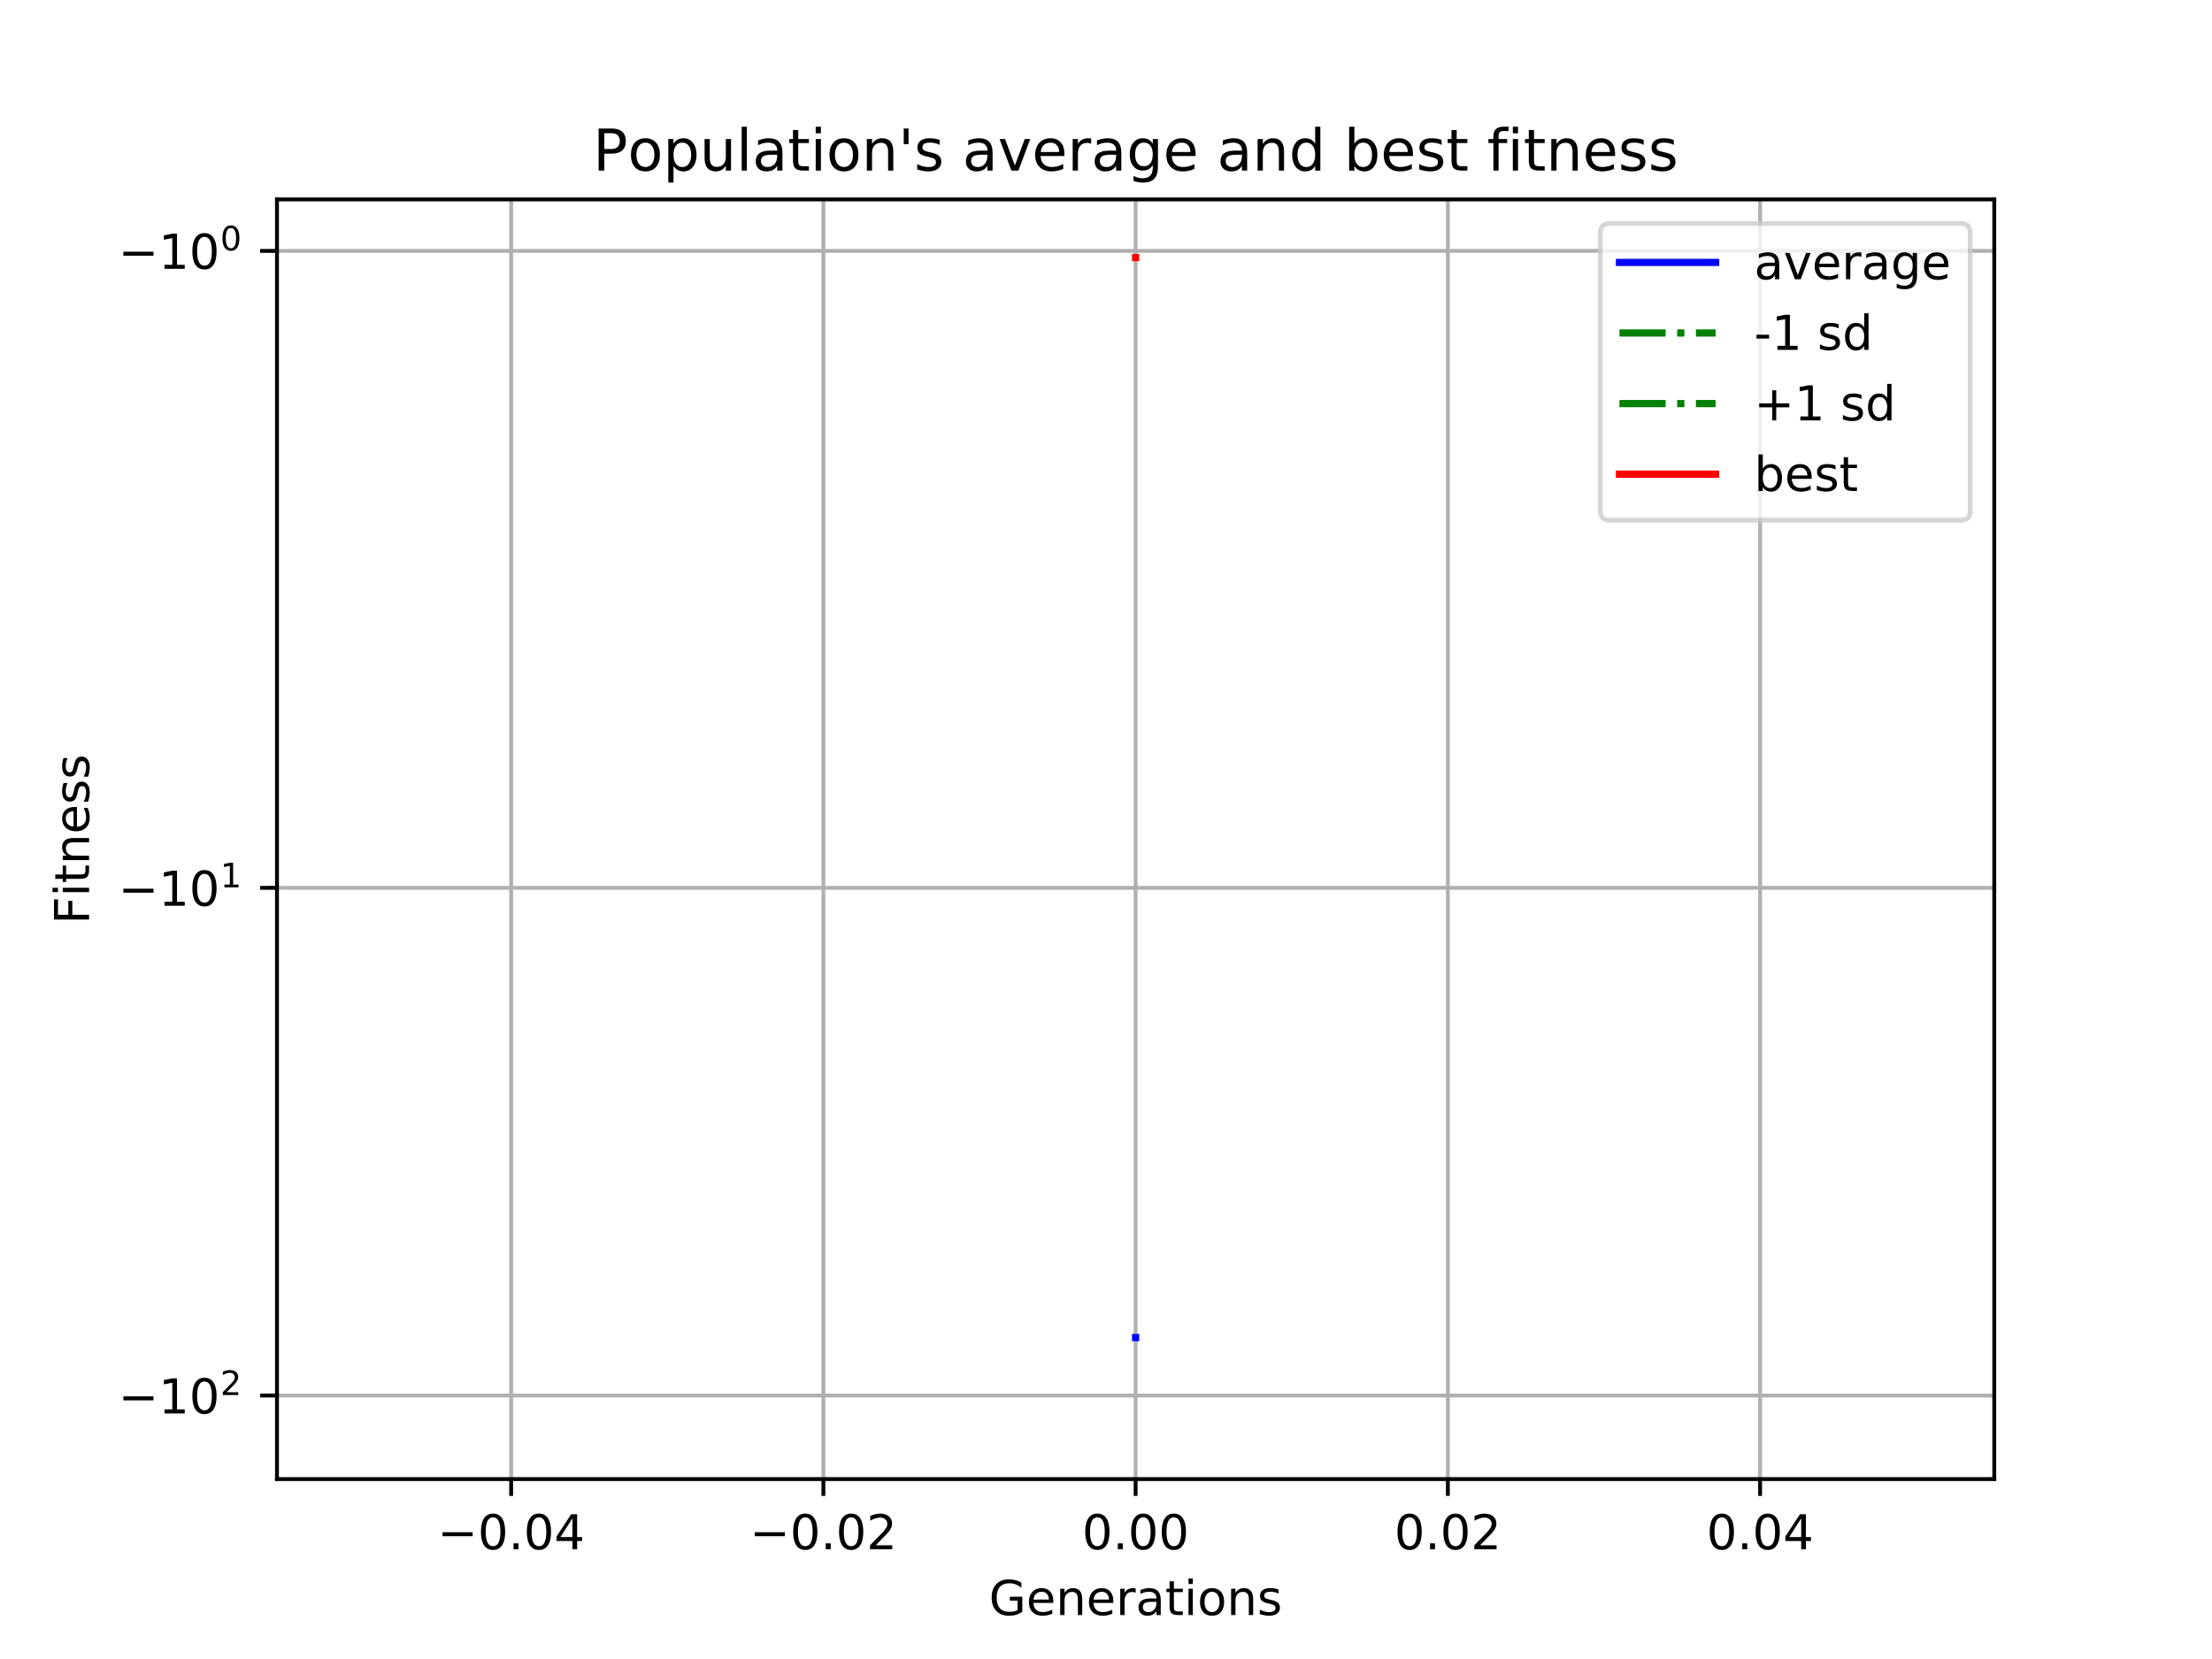
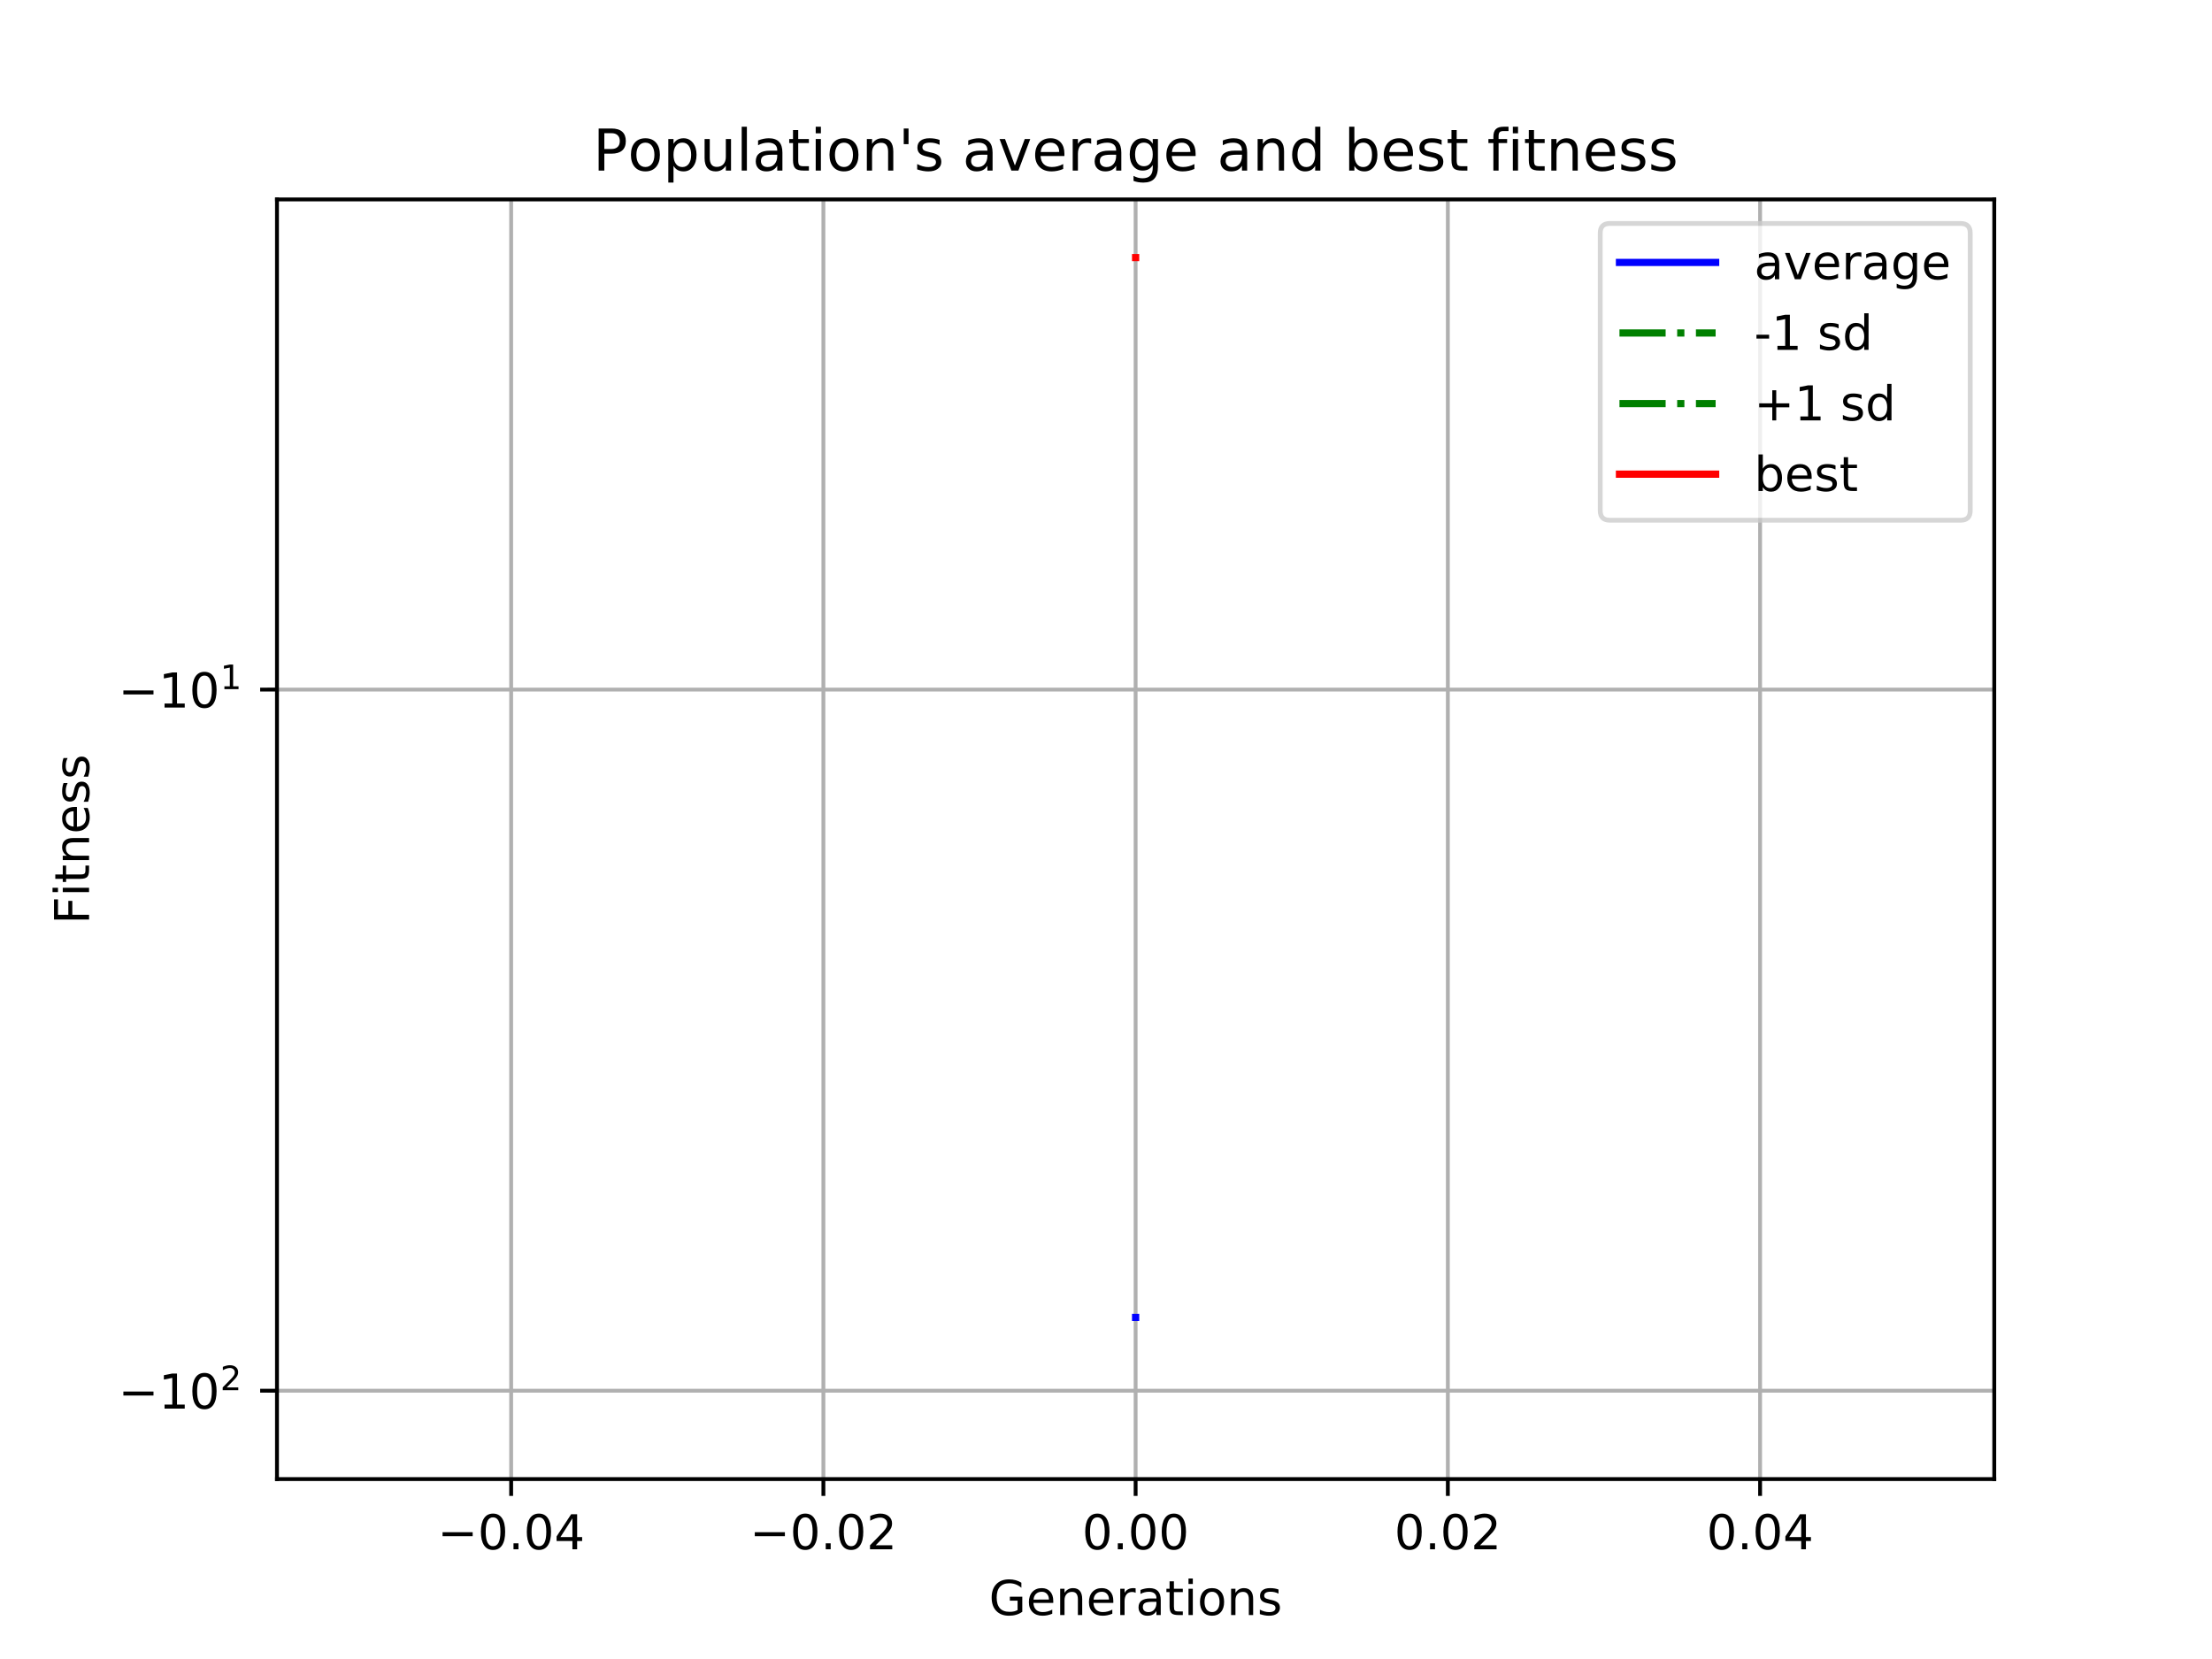
<svg xmlns="http://www.w3.org/2000/svg" xmlns:xlink="http://www.w3.org/1999/xlink" height="345pt" version="1.1" viewBox="0 0 460 345" width="460pt">
  <defs>
    <style type="text/css">
*{stroke-linecap:butt;stroke-linejoin:round;}
  </style>
  </defs>
  <g id="figure_1">
    <g id="patch_1">
      <path d="M 0 345.6  L 460.8 345.6  L 460.8 0  L 0 0  z " style="fill:#ffffff;" />
    </g>
    <g id="axes_1">
      <g id="patch_2">
        <path d="M 57.6 307.584  L 414.72 307.584  L 414.72 41.472  L 57.6 41.472  z " style="fill:#ffffff;" />
      </g>
      <g id="matplotlib.axis_1">
        <g id="xtick_1">
          <g id="line2d_1">
-             <path clip-path="url(#p3dbb7bf7b2)" d="M 106.298 307.584  L 106.298 41.472  " style="fill:none;stroke:#b0b0b0;stroke-linecap:square;stroke-width:0.8;" />
+             <path clip-path="url(#p259294ecef)" d="M 106.298 307.584  L 106.298 41.472  " style="fill:none;stroke:#b0b0b0;stroke-linecap:square;stroke-width:0.8;" />
          </g>
          <g id="line2d_2">
            <defs>
-               <path d="M 0 0  L 0 3.5  " id="m77bfc6d235" style="stroke:#000000;stroke-width:0.8;" />
-             </defs>
-             <g>
-               <use style="stroke:#000000;stroke-width:0.8;" x="106.298" xlink:href="#m77bfc6d235" y="307.584" />
+               <path d="M 0 0  L 0 3.5  " id="m15bb04bebd" style="stroke:#000000;stroke-width:0.8;" />
+             </defs>
+             <g>
+               <use style="stroke:#000000;stroke-width:0.8;" x="106.298" xlink:href="#m15bb04bebd" y="307.584" />
            </g>
          </g>
          <g id="text_1">
            <defs>
              <path d="M 10.594 35.5  L 73.188 35.5  L 73.188 27.203  L 10.594 27.203  z " id="DejaVuSans-2212" />
              <path d="M 31.781 66.406  Q 24.172 66.406 20.328 58.906  Q 16.5 51.422 16.5 36.375  Q 16.5 21.391 20.328 13.891  Q 24.172 6.391 31.781 6.391  Q 39.453 6.391 43.281 13.891  Q 47.125 21.391 47.125 36.375  Q 47.125 51.422 43.281 58.906  Q 39.453 66.406 31.781 66.406  z M 31.781 74.219  Q 44.047 74.219 50.516 64.516  Q 56.984 54.828 56.984 36.375  Q 56.984 17.969 50.516 8.266  Q 44.047 -1.422 31.781 -1.422  Q 19.531 -1.422 13.062 8.266  Q 6.594 17.969 6.594 36.375  Q 6.594 54.828 13.062 64.516  Q 19.531 74.219 31.781 74.219  z " id="DejaVuSans-30" />
              <path d="M 10.688 12.406  L 21 12.406  L 21 0  L 10.688 0  z " id="DejaVuSans-2e" />
              <path d="M 37.797 64.312  L 12.891 25.391  L 37.797 25.391  z M 35.203 72.906  L 47.609 72.906  L 47.609 25.391  L 58.016 25.391  L 58.016 17.188  L 47.609 17.188  L 47.609 0  L 37.797 0  L 37.797 17.188  L 4.891 17.188  L 4.891 26.703  z " id="DejaVuSans-34" />
            </defs>
            <g transform="translate(90.97553 322.1824)scale(0.1 -0.1)">
              <use xlink:href="#DejaVuSans-2212" />
              <use x="83.789" xlink:href="#DejaVuSans-30" />
              <use x="147.412" xlink:href="#DejaVuSans-2e" />
              <use x="179.199" xlink:href="#DejaVuSans-30" />
              <use x="242.822" xlink:href="#DejaVuSans-34" />
            </g>
          </g>
        </g>
        <g id="xtick_2">
          <g id="line2d_3">
-             <path clip-path="url(#p3dbb7bf7b2)" d="M 171.229 307.584  L 171.229 41.472  " style="fill:none;stroke:#b0b0b0;stroke-linecap:square;stroke-width:0.8;" />
+             <path clip-path="url(#p259294ecef)" d="M 171.229 307.584  L 171.229 41.472  " style="fill:none;stroke:#b0b0b0;stroke-linecap:square;stroke-width:0.8;" />
          </g>
          <g id="line2d_4">
            <g>
-               <use style="stroke:#000000;stroke-width:0.8;" x="171.229" xlink:href="#m77bfc6d235" y="307.584" />
+               <use style="stroke:#000000;stroke-width:0.8;" x="171.229" xlink:href="#m15bb04bebd" y="307.584" />
            </g>
          </g>
          <g id="text_2">
            <defs>
              <path d="M 19.188 8.297  L 53.609 8.297  L 53.609 0  L 7.328 0  L 7.328 8.297  Q 12.938 14.109 22.625 23.891  Q 32.328 33.688 34.812 36.531  Q 39.547 41.844 41.422 45.531  Q 43.312 49.219 43.312 52.781  Q 43.312 58.594 39.234 62.25  Q 35.156 65.922 28.609 65.922  Q 23.969 65.922 18.812 64.312  Q 13.672 62.703 7.812 59.422  L 7.812 69.391  Q 13.766 71.781 18.938 73  Q 24.125 74.219 28.422 74.219  Q 39.75 74.219 46.484 68.547  Q 53.219 62.891 53.219 53.422  Q 53.219 48.922 51.531 44.891  Q 49.859 40.875 45.406 35.406  Q 44.188 33.984 37.641 27.219  Q 31.109 20.453 19.188 8.297  z " id="DejaVuSans-32" />
            </defs>
            <g transform="translate(155.9064 322.1824)scale(0.1 -0.1)">
              <use xlink:href="#DejaVuSans-2212" />
              <use x="83.789" xlink:href="#DejaVuSans-30" />
              <use x="147.412" xlink:href="#DejaVuSans-2e" />
              <use x="179.199" xlink:href="#DejaVuSans-30" />
              <use x="242.822" xlink:href="#DejaVuSans-32" />
            </g>
          </g>
        </g>
        <g id="xtick_3">
          <g id="line2d_5">
-             <path clip-path="url(#p3dbb7bf7b2)" d="M 236.16 307.584  L 236.16 41.472  " style="fill:none;stroke:#b0b0b0;stroke-linecap:square;stroke-width:0.8;" />
+             <path clip-path="url(#p259294ecef)" d="M 236.16 307.584  L 236.16 41.472  " style="fill:none;stroke:#b0b0b0;stroke-linecap:square;stroke-width:0.8;" />
          </g>
          <g id="line2d_6">
            <g>
-               <use style="stroke:#000000;stroke-width:0.8;" x="236.16" xlink:href="#m77bfc6d235" y="307.584" />
+               <use style="stroke:#000000;stroke-width:0.8;" x="236.16" xlink:href="#m15bb04bebd" y="307.584" />
            </g>
          </g>
          <g id="text_3">
            <g transform="translate(225.0272 322.1824)scale(0.1 -0.1)">
              <use xlink:href="#DejaVuSans-30" />
              <use x="63.623" xlink:href="#DejaVuSans-2e" />
              <use x="95.41" xlink:href="#DejaVuSans-30" />
              <use x="159.033" xlink:href="#DejaVuSans-30" />
            </g>
          </g>
        </g>
        <g id="xtick_4">
          <g id="line2d_7">
-             <path clip-path="url(#p3dbb7bf7b2)" d="M 301.091 307.584  L 301.091 41.472  " style="fill:none;stroke:#b0b0b0;stroke-linecap:square;stroke-width:0.8;" />
+             <path clip-path="url(#p259294ecef)" d="M 301.091 307.584  L 301.091 41.472  " style="fill:none;stroke:#b0b0b0;stroke-linecap:square;stroke-width:0.8;" />
          </g>
          <g id="line2d_8">
            <g>
-               <use style="stroke:#000000;stroke-width:0.8;" x="301.091" xlink:href="#m77bfc6d235" y="307.584" />
+               <use style="stroke:#000000;stroke-width:0.8;" x="301.091" xlink:href="#m15bb04bebd" y="307.584" />
            </g>
          </g>
          <g id="text_4">
            <g transform="translate(289.9581 322.1824)scale(0.1 -0.1)">
              <use xlink:href="#DejaVuSans-30" />
              <use x="63.623" xlink:href="#DejaVuSans-2e" />
              <use x="95.41" xlink:href="#DejaVuSans-30" />
              <use x="159.033" xlink:href="#DejaVuSans-32" />
            </g>
          </g>
        </g>
        <g id="xtick_5">
          <g id="line2d_9">
-             <path clip-path="url(#p3dbb7bf7b2)" d="M 366.022 307.584  L 366.022 41.472  " style="fill:none;stroke:#b0b0b0;stroke-linecap:square;stroke-width:0.8;" />
+             <path clip-path="url(#p259294ecef)" d="M 366.022 307.584  L 366.022 41.472  " style="fill:none;stroke:#b0b0b0;stroke-linecap:square;stroke-width:0.8;" />
          </g>
          <g id="line2d_10">
            <g>
-               <use style="stroke:#000000;stroke-width:0.8;" x="366.022" xlink:href="#m77bfc6d235" y="307.584" />
+               <use style="stroke:#000000;stroke-width:0.8;" x="366.022" xlink:href="#m15bb04bebd" y="307.584" />
            </g>
          </g>
          <g id="text_5">
            <g transform="translate(354.889 322.1824)scale(0.1 -0.1)">
              <use xlink:href="#DejaVuSans-30" />
              <use x="63.623" xlink:href="#DejaVuSans-2e" />
              <use x="95.41" xlink:href="#DejaVuSans-30" />
              <use x="159.033" xlink:href="#DejaVuSans-34" />
            </g>
          </g>
        </g>
        <g id="text_6">
          <defs>
            <path d="M 59.516 10.406  L 59.516 29.984  L 43.406 29.984  L 43.406 38.094  L 69.281 38.094  L 69.281 6.781  Q 63.578 2.734 56.688 0.656  Q 49.812 -1.422 42 -1.422  Q 24.906 -1.422 15.25 8.562  Q 5.609 18.562 5.609 36.375  Q 5.609 54.25 15.25 64.234  Q 24.906 74.219 42 74.219  Q 49.125 74.219 55.547 72.453  Q 61.969 70.703 67.391 67.281  L 67.391 56.781  Q 61.922 61.422 55.766 63.766  Q 49.609 66.109 42.828 66.109  Q 29.438 66.109 22.719 58.641  Q 16.016 51.172 16.016 36.375  Q 16.016 21.625 22.719 14.156  Q 29.438 6.688 42.828 6.688  Q 48.047 6.688 52.141 7.594  Q 56.25 8.5 59.516 10.406  z " id="DejaVuSans-47" />
            <path d="M 56.203 29.594  L 56.203 25.203  L 14.891 25.203  Q 15.484 15.922 20.484 11.062  Q 25.484 6.203 34.422 6.203  Q 39.594 6.203 44.453 7.469  Q 49.312 8.734 54.109 11.281  L 54.109 2.781  Q 49.266 0.734 44.188 -0.344  Q 39.109 -1.422 33.891 -1.422  Q 20.797 -1.422 13.156 6.188  Q 5.516 13.812 5.516 26.812  Q 5.516 40.234 12.766 48.109  Q 20.016 56 32.328 56  Q 43.359 56 49.781 48.891  Q 56.203 41.797 56.203 29.594  z M 47.219 32.234  Q 47.125 39.594 43.094 43.984  Q 39.062 48.391 32.422 48.391  Q 24.906 48.391 20.391 44.141  Q 15.875 39.891 15.188 32.172  z " id="DejaVuSans-65" />
            <path d="M 54.891 33.016  L 54.891 0  L 45.906 0  L 45.906 32.719  Q 45.906 40.484 42.875 44.328  Q 39.844 48.188 33.797 48.188  Q 26.516 48.188 22.312 43.547  Q 18.109 38.922 18.109 30.906  L 18.109 0  L 9.078 0  L 9.078 54.688  L 18.109 54.688  L 18.109 46.188  Q 21.344 51.125 25.703 53.562  Q 30.078 56 35.797 56  Q 45.219 56 50.047 50.172  Q 54.891 44.344 54.891 33.016  z " id="DejaVuSans-6e" />
            <path d="M 41.109 46.297  Q 39.594 47.172 37.812 47.578  Q 36.031 48 33.891 48  Q 26.266 48 22.188 43.047  Q 18.109 38.094 18.109 28.812  L 18.109 0  L 9.078 0  L 9.078 54.688  L 18.109 54.688  L 18.109 46.188  Q 20.953 51.172 25.484 53.578  Q 30.031 56 36.531 56  Q 37.453 56 38.578 55.875  Q 39.703 55.766 41.062 55.516  z " id="DejaVuSans-72" />
            <path d="M 34.281 27.484  Q 23.391 27.484 19.188 25  Q 14.984 22.516 14.984 16.5  Q 14.984 11.719 18.141 8.906  Q 21.297 6.109 26.703 6.109  Q 34.188 6.109 38.703 11.406  Q 43.219 16.703 43.219 25.484  L 43.219 27.484  z M 52.203 31.203  L 52.203 0  L 43.219 0  L 43.219 8.297  Q 40.141 3.328 35.547 0.953  Q 30.953 -1.422 24.312 -1.422  Q 15.922 -1.422 10.953 3.297  Q 6 8.016 6 15.922  Q 6 25.141 12.172 29.828  Q 18.359 34.516 30.609 34.516  L 43.219 34.516  L 43.219 35.406  Q 43.219 41.609 39.141 45  Q 35.062 48.391 27.688 48.391  Q 23 48.391 18.547 47.266  Q 14.109 46.141 10.016 43.891  L 10.016 52.203  Q 14.938 54.109 19.578 55.047  Q 24.219 56 28.609 56  Q 40.484 56 46.344 49.844  Q 52.203 43.703 52.203 31.203  z " id="DejaVuSans-61" />
            <path d="M 18.312 70.219  L 18.312 54.688  L 36.812 54.688  L 36.812 47.703  L 18.312 47.703  L 18.312 18.016  Q 18.312 11.328 20.141 9.422  Q 21.969 7.516 27.594 7.516  L 36.812 7.516  L 36.812 0  L 27.594 0  Q 17.188 0 13.234 3.875  Q 9.281 7.766 9.281 18.016  L 9.281 47.703  L 2.688 47.703  L 2.688 54.688  L 9.281 54.688  L 9.281 70.219  z " id="DejaVuSans-74" />
            <path d="M 9.422 54.688  L 18.406 54.688  L 18.406 0  L 9.422 0  z M 9.422 75.984  L 18.406 75.984  L 18.406 64.594  L 9.422 64.594  z " id="DejaVuSans-69" />
            <path d="M 30.609 48.391  Q 23.391 48.391 19.188 42.75  Q 14.984 37.109 14.984 27.297  Q 14.984 17.484 19.156 11.844  Q 23.344 6.203 30.609 6.203  Q 37.797 6.203 41.984 11.859  Q 46.188 17.531 46.188 27.297  Q 46.188 37.016 41.984 42.703  Q 37.797 48.391 30.609 48.391  z M 30.609 56  Q 42.328 56 49.016 48.375  Q 55.719 40.766 55.719 27.297  Q 55.719 13.875 49.016 6.219  Q 42.328 -1.422 30.609 -1.422  Q 18.844 -1.422 12.172 6.219  Q 5.516 13.875 5.516 27.297  Q 5.516 40.766 12.172 48.375  Q 18.844 56 30.609 56  z " id="DejaVuSans-6f" />
            <path d="M 44.281 53.078  L 44.281 44.578  Q 40.484 46.531 36.375 47.5  Q 32.281 48.484 27.875 48.484  Q 21.188 48.484 17.844 46.438  Q 14.5 44.391 14.5 40.281  Q 14.5 37.156 16.891 35.375  Q 19.281 33.594 26.516 31.984  L 29.594 31.297  Q 39.156 29.25 43.188 25.516  Q 47.219 21.781 47.219 15.094  Q 47.219 7.469 41.188 3.016  Q 35.156 -1.422 24.609 -1.422  Q 20.219 -1.422 15.453 -0.562  Q 10.688 0.297 5.422 2  L 5.422 11.281  Q 10.406 8.688 15.234 7.391  Q 20.062 6.109 24.812 6.109  Q 31.156 6.109 34.562 8.281  Q 37.984 10.453 37.984 14.406  Q 37.984 18.062 35.516 20.016  Q 33.062 21.969 24.703 23.781  L 21.578 24.516  Q 13.234 26.266 9.516 29.906  Q 5.812 33.547 5.812 39.891  Q 5.812 47.609 11.281 51.797  Q 16.75 56 26.812 56  Q 31.781 56 36.172 55.266  Q 40.578 54.547 44.281 53.078  z " id="DejaVuSans-73" />
          </defs>
          <g transform="translate(205.6623 335.8606)scale(0.1 -0.1)">
            <use xlink:href="#DejaVuSans-47" />
            <use x="77.49" xlink:href="#DejaVuSans-65" />
            <use x="139.014" xlink:href="#DejaVuSans-6e" />
            <use x="202.393" xlink:href="#DejaVuSans-65" />
            <use x="263.916" xlink:href="#DejaVuSans-72" />
            <use x="305.029" xlink:href="#DejaVuSans-61" />
            <use x="366.309" xlink:href="#DejaVuSans-74" />
            <use x="405.518" xlink:href="#DejaVuSans-69" />
            <use x="433.301" xlink:href="#DejaVuSans-6f" />
            <use x="494.482" xlink:href="#DejaVuSans-6e" />
            <use x="557.861" xlink:href="#DejaVuSans-73" />
          </g>
        </g>
      </g>
      <g id="matplotlib.axis_2">
        <g id="ytick_1">
          <g id="line2d_11">
-             <path clip-path="url(#p3dbb7bf7b2)" d="M 57.6 290.21  L 414.72 290.21  " style="fill:none;stroke:#b0b0b0;stroke-linecap:square;stroke-width:0.8;" />
+             <path clip-path="url(#p259294ecef)" d="M 57.6 289.206  L 414.72 289.206  " style="fill:none;stroke:#b0b0b0;stroke-linecap:square;stroke-width:0.8;" />
          </g>
          <g id="line2d_12">
            <defs>
-               <path d="M 0 0  L -3.5 0  " id="m76886156ab" style="stroke:#000000;stroke-width:0.8;" />
-             </defs>
-             <g>
-               <use style="stroke:#000000;stroke-width:0.8;" x="57.6" xlink:href="#m76886156ab" y="290.21" />
+               <path d="M 0 0  L -3.5 0  " id="mb74fef0cda" style="stroke:#000000;stroke-width:0.8;" />
+             </defs>
+             <g>
+               <use style="stroke:#000000;stroke-width:0.8;" x="57.6" xlink:href="#mb74fef0cda" y="289.206" />
            </g>
          </g>
          <g id="text_7">
            <defs>
              <path d="M 12.406 8.297  L 28.516 8.297  L 28.516 63.922  L 10.984 60.406  L 10.984 69.391  L 28.422 72.906  L 38.281 72.906  L 38.281 8.297  L 54.391 8.297  L 54.391 0  L 12.406 0  z " id="DejaVuSans-31" />
            </defs>
-             <g transform="translate(24.6 294.009)scale(0.1 -0.1)">
+             <g transform="translate(24.6 293.0057)scale(0.1 -0.1)">
              <use transform="translate(0 0.765625)" xlink:href="#DejaVuSans-2212" />
              <use transform="translate(83.78906 0.765625)" xlink:href="#DejaVuSans-31" />
              <use transform="translate(147.4121 0.765625)" xlink:href="#DejaVuSans-30" />
              <use transform="translate(211.9922 39.04688)scale(0.7)" xlink:href="#DejaVuSans-32" />
            </g>
          </g>
        </g>
        <g id="ytick_2">
          <g id="line2d_13">
-             <path clip-path="url(#p3dbb7bf7b2)" d="M 57.6 184.628  L 414.72 184.628  " style="fill:none;stroke:#b0b0b0;stroke-linecap:square;stroke-width:0.8;" />
+             <path clip-path="url(#p259294ecef)" d="M 57.6 143.403  L 414.72 143.403  " style="fill:none;stroke:#b0b0b0;stroke-linecap:square;stroke-width:0.8;" />
          </g>
          <g id="line2d_14">
            <g>
-               <use style="stroke:#000000;stroke-width:0.8;" x="57.6" xlink:href="#m76886156ab" y="184.628" />
+               <use style="stroke:#000000;stroke-width:0.8;" x="57.6" xlink:href="#mb74fef0cda" y="143.403" />
            </g>
          </g>
          <g id="text_8">
-             <g transform="translate(24.6 188.4273)scale(0.1 -0.1)">
+             <g transform="translate(24.6 147.2022)scale(0.1 -0.1)">
              <use transform="translate(0 0.684375)" xlink:href="#DejaVuSans-2212" />
              <use transform="translate(83.78906 0.684375)" xlink:href="#DejaVuSans-31" />
              <use transform="translate(147.4121 0.684375)" xlink:href="#DejaVuSans-30" />
              <use transform="translate(211.9922 38.96563)scale(0.7)" xlink:href="#DejaVuSans-31" />
            </g>
          </g>
        </g>
        <g id="ytick_3">
          <g id="line2d_15">
-             <path clip-path="url(#p3dbb7bf7b2)" d="M 57.6 52.173  L 414.72 52.173  " style="fill:none;stroke:#b0b0b0;stroke-linecap:square;stroke-width:0.8;" />
-           </g>
+             <defs>
+               <path d="M 0 0  L -2 0  " id="m8048d7d43f" style="stroke:#000000;stroke-width:0.6;" />
+             </defs>
+             <g>
+               <use style="stroke:#000000;stroke-width:0.6;" x="57.6" xlink:href="#m8048d7d43f" y="289.206" />
+             </g>
+           </g>
+         </g>
+         <g id="ytick_4">
          <g id="line2d_16">
            <g>
-               <use style="stroke:#000000;stroke-width:0.8;" x="57.6" xlink:href="#m76886156ab" y="52.173" />
-             </g>
-           </g>
-           <g id="text_9">
-             <g transform="translate(24.6 55.9725)scale(0.1 -0.1)">
-               <use transform="translate(0 0.765625)" xlink:href="#DejaVuSans-2212" />
-               <use transform="translate(83.78906 0.765625)" xlink:href="#DejaVuSans-31" />
-               <use transform="translate(147.4121 0.765625)" xlink:href="#DejaVuSans-30" />
-               <use transform="translate(211.9922 39.04688)scale(0.7)" xlink:href="#DejaVuSans-30" />
-             </g>
-           </g>
-         </g>
-         <g id="ytick_4">
-           <g id="line2d_17">
-             <defs>
-               <path d="M 0 0  L -2 0  " id="m3f5138e7dc" style="stroke:#000000;stroke-width:0.6;" />
-             </defs>
-             <g>
-               <use style="stroke:#000000;stroke-width:0.6;" x="57.6" xlink:href="#m3f5138e7dc" y="290.21" />
-             </g>
-           </g>
-         </g>
-         <g id="ytick_5">
-           <g id="line2d_18">
-             <g>
-               <use style="stroke:#000000;stroke-width:0.6;" x="57.6" xlink:href="#m3f5138e7dc" y="184.628" />
-             </g>
-           </g>
-         </g>
-         <g id="ytick_6">
-           <g id="line2d_19">
-             <g>
-               <use style="stroke:#000000;stroke-width:0.6;" x="57.6" xlink:href="#m3f5138e7dc" y="52.173" />
-             </g>
-           </g>
-         </g>
-         <g id="text_10">
+               <use style="stroke:#000000;stroke-width:0.6;" x="57.6" xlink:href="#m8048d7d43f" y="143.403" />
+             </g>
+           </g>
+         </g>
+         <g id="text_9">
          <defs>
            <path d="M 9.812 72.906  L 51.703 72.906  L 51.703 64.594  L 19.672 64.594  L 19.672 43.109  L 48.578 43.109  L 48.578 34.812  L 19.672 34.812  L 19.672 0  L 9.812 0  z " id="DejaVuSans-46" />
          </defs>
          <g transform="translate(18.52031 192.2022)rotate(-90)scale(0.1 -0.1)">
            <use xlink:href="#DejaVuSans-46" />
            <use x="57.41" xlink:href="#DejaVuSans-69" />
            <use x="85.193" xlink:href="#DejaVuSans-74" />
            <use x="124.402" xlink:href="#DejaVuSans-6e" />
            <use x="187.781" xlink:href="#DejaVuSans-65" />
            <use x="249.305" xlink:href="#DejaVuSans-73" />
            <use x="301.404" xlink:href="#DejaVuSans-73" />
          </g>
        </g>
      </g>
+       <g id="line2d_17">
+         <path clip-path="url(#p259294ecef)" d="M 236.16 273.966  " style="fill:none;stroke:#0000ff;stroke-linecap:square;stroke-width:1.5;" />
+       </g>
+       <g id="line2d_18">
+         <path clip-path="url(#p259294ecef)" d="M 236.16 295.488  " style="fill:none;stroke:#008000;stroke-dasharray:9.6,2.4,1.5,2.4;stroke-dashoffset:0;stroke-width:1.5;" />
+       </g>
+       <g id="line2d_19">
+         <path clip-path="url(#p259294ecef)" d="M 236.16 241.112  " style="fill:none;stroke:#008000;stroke-dasharray:9.6,2.4,1.5,2.4;stroke-dashoffset:0;stroke-width:1.5;" />
+       </g>
      <g id="line2d_20">
-         <path clip-path="url(#p3dbb7bf7b2)" d="M 236.16 278.154  " style="fill:none;stroke:#0000ff;stroke-linecap:square;stroke-width:1.5;" />
-       </g>
-       <g id="line2d_21">
-         <path clip-path="url(#p3dbb7bf7b2)" d="M 236.16 295.488  " style="fill:none;stroke:#008000;stroke-dasharray:9.6,2.4,1.5,2.4;stroke-dashoffset:0;stroke-width:1.5;" />
-       </g>
-       <g id="line2d_22">
-         <path clip-path="url(#p3dbb7bf7b2)" d="M 236.16 249.949  " style="fill:none;stroke:#008000;stroke-dasharray:9.6,2.4,1.5,2.4;stroke-dashoffset:0;stroke-width:1.5;" />
-       </g>
-       <g id="line2d_23">
-         <path clip-path="url(#p3dbb7bf7b2)" d="M 236.16 53.568  " style="fill:none;stroke:#ff0000;stroke-linecap:square;stroke-width:1.5;" />
+         <path clip-path="url(#p259294ecef)" d="M 236.16 53.568  " style="fill:none;stroke:#ff0000;stroke-linecap:square;stroke-width:1.5;" />
      </g>
      <g id="patch_3">
        <path d="M 57.6 307.584  L 57.6 41.472  " style="fill:none;stroke:#000000;stroke-linecap:square;stroke-linejoin:miter;stroke-width:0.8;" />
      </g>
      <g id="patch_4">
        <path d="M 414.72 307.584  L 414.72 41.472  " style="fill:none;stroke:#000000;stroke-linecap:square;stroke-linejoin:miter;stroke-width:0.8;" />
      </g>
      <g id="patch_5">
        <path d="M 57.6 307.584  L 414.72 307.584  " style="fill:none;stroke:#000000;stroke-linecap:square;stroke-linejoin:miter;stroke-width:0.8;" />
      </g>
      <g id="patch_6">
        <path d="M 57.6 41.472  L 414.72 41.472  " style="fill:none;stroke:#000000;stroke-linecap:square;stroke-linejoin:miter;stroke-width:0.8;" />
      </g>
-       <g id="text_11">
+       <g id="text_10">
        <defs>
          <path d="M 19.672 64.797  L 19.672 37.406  L 32.078 37.406  Q 38.969 37.406 42.719 40.969  Q 46.484 44.531 46.484 51.125  Q 46.484 57.672 42.719 61.234  Q 38.969 64.797 32.078 64.797  z M 9.812 72.906  L 32.078 72.906  Q 44.344 72.906 50.609 67.359  Q 56.891 61.812 56.891 51.125  Q 56.891 40.328 50.609 34.812  Q 44.344 29.297 32.078 29.297  L 19.672 29.297  L 19.672 0  L 9.812 0  z " id="DejaVuSans-50" />
          <path d="M 18.109 8.203  L 18.109 -20.797  L 9.078 -20.797  L 9.078 54.688  L 18.109 54.688  L 18.109 46.391  Q 20.953 51.266 25.266 53.625  Q 29.594 56 35.594 56  Q 45.562 56 51.781 48.094  Q 58.016 40.188 58.016 27.297  Q 58.016 14.406 51.781 6.484  Q 45.562 -1.422 35.594 -1.422  Q 29.594 -1.422 25.266 0.953  Q 20.953 3.328 18.109 8.203  z M 48.688 27.297  Q 48.688 37.203 44.609 42.844  Q 40.531 48.484 33.406 48.484  Q 26.266 48.484 22.188 42.844  Q 18.109 37.203 18.109 27.297  Q 18.109 17.391 22.188 11.75  Q 26.266 6.109 33.406 6.109  Q 40.531 6.109 44.609 11.75  Q 48.688 17.391 48.688 27.297  z " id="DejaVuSans-70" />
          <path d="M 8.5 21.578  L 8.5 54.688  L 17.484 54.688  L 17.484 21.922  Q 17.484 14.156 20.5 10.266  Q 23.531 6.391 29.594 6.391  Q 36.859 6.391 41.078 11.031  Q 45.312 15.672 45.312 23.688  L 45.312 54.688  L 54.297 54.688  L 54.297 0  L 45.312 0  L 45.312 8.406  Q 42.047 3.422 37.719 1  Q 33.406 -1.422 27.688 -1.422  Q 18.266 -1.422 13.375 4.438  Q 8.5 10.297 8.5 21.578  z M 31.109 56  z " id="DejaVuSans-75" />
          <path d="M 9.422 75.984  L 18.406 75.984  L 18.406 0  L 9.422 0  z " id="DejaVuSans-6c" />
          <path d="M 17.922 72.906  L 17.922 45.797  L 9.625 45.797  L 9.625 72.906  z " id="DejaVuSans-27" />
          <path id="DejaVuSans-20" />
          <path d="M 2.984 54.688  L 12.5 54.688  L 29.594 8.797  L 46.688 54.688  L 56.203 54.688  L 35.688 0  L 23.484 0  z " id="DejaVuSans-76" />
          <path d="M 45.406 27.984  Q 45.406 37.75 41.375 43.109  Q 37.359 48.484 30.078 48.484  Q 22.859 48.484 18.828 43.109  Q 14.797 37.75 14.797 27.984  Q 14.797 18.266 18.828 12.891  Q 22.859 7.516 30.078 7.516  Q 37.359 7.516 41.375 12.891  Q 45.406 18.266 45.406 27.984  z M 54.391 6.781  Q 54.391 -7.172 48.188 -13.984  Q 42 -20.797 29.203 -20.797  Q 24.469 -20.797 20.266 -20.094  Q 16.062 -19.391 12.109 -17.922  L 12.109 -9.188  Q 16.062 -11.328 19.922 -12.344  Q 23.781 -13.375 27.781 -13.375  Q 36.625 -13.375 41.016 -8.766  Q 45.406 -4.156 45.406 5.172  L 45.406 9.625  Q 42.625 4.781 38.281 2.391  Q 33.938 0 27.875 0  Q 17.828 0 11.672 7.656  Q 5.516 15.328 5.516 27.984  Q 5.516 40.672 11.672 48.328  Q 17.828 56 27.875 56  Q 33.938 56 38.281 53.609  Q 42.625 51.219 45.406 46.391  L 45.406 54.688  L 54.391 54.688  z " id="DejaVuSans-67" />
          <path d="M 45.406 46.391  L 45.406 75.984  L 54.391 75.984  L 54.391 0  L 45.406 0  L 45.406 8.203  Q 42.578 3.328 38.25 0.953  Q 33.938 -1.422 27.875 -1.422  Q 17.969 -1.422 11.734 6.484  Q 5.516 14.406 5.516 27.297  Q 5.516 40.188 11.734 48.094  Q 17.969 56 27.875 56  Q 33.938 56 38.25 53.625  Q 42.578 51.266 45.406 46.391  z M 14.797 27.297  Q 14.797 17.391 18.875 11.75  Q 22.953 6.109 30.078 6.109  Q 37.203 6.109 41.297 11.75  Q 45.406 17.391 45.406 27.297  Q 45.406 37.203 41.297 42.844  Q 37.203 48.484 30.078 48.484  Q 22.953 48.484 18.875 42.844  Q 14.797 37.203 14.797 27.297  z " id="DejaVuSans-64" />
          <path d="M 48.688 27.297  Q 48.688 37.203 44.609 42.844  Q 40.531 48.484 33.406 48.484  Q 26.266 48.484 22.188 42.844  Q 18.109 37.203 18.109 27.297  Q 18.109 17.391 22.188 11.75  Q 26.266 6.109 33.406 6.109  Q 40.531 6.109 44.609 11.75  Q 48.688 17.391 48.688 27.297  z M 18.109 46.391  Q 20.953 51.266 25.266 53.625  Q 29.594 56 35.594 56  Q 45.562 56 51.781 48.094  Q 58.016 40.188 58.016 27.297  Q 58.016 14.406 51.781 6.484  Q 45.562 -1.422 35.594 -1.422  Q 29.594 -1.422 25.266 0.953  Q 20.953 3.328 18.109 8.203  L 18.109 0  L 9.078 0  L 9.078 75.984  L 18.109 75.984  z " id="DejaVuSans-62" />
          <path d="M 37.109 75.984  L 37.109 68.5  L 28.516 68.5  Q 23.688 68.5 21.797 66.547  Q 19.922 64.594 19.922 59.516  L 19.922 54.688  L 34.719 54.688  L 34.719 47.703  L 19.922 47.703  L 19.922 0  L 10.891 0  L 10.891 47.703  L 2.297 47.703  L 2.297 54.688  L 10.891 54.688  L 10.891 58.5  Q 10.891 67.625 15.141 71.797  Q 19.391 75.984 28.609 75.984  z " id="DejaVuSans-66" />
        </defs>
        <g transform="translate(123.315 35.472)scale(0.12 -0.12)">
          <use xlink:href="#DejaVuSans-50" />
          <use x="60.256" xlink:href="#DejaVuSans-6f" />
          <use x="121.438" xlink:href="#DejaVuSans-70" />
          <use x="184.914" xlink:href="#DejaVuSans-75" />
          <use x="248.293" xlink:href="#DejaVuSans-6c" />
          <use x="276.076" xlink:href="#DejaVuSans-61" />
          <use x="337.355" xlink:href="#DejaVuSans-74" />
          <use x="376.564" xlink:href="#DejaVuSans-69" />
          <use x="404.348" xlink:href="#DejaVuSans-6f" />
          <use x="465.529" xlink:href="#DejaVuSans-6e" />
          <use x="528.908" xlink:href="#DejaVuSans-27" />
          <use x="556.398" xlink:href="#DejaVuSans-73" />
          <use x="608.498" xlink:href="#DejaVuSans-20" />
          <use x="640.285" xlink:href="#DejaVuSans-61" />
          <use x="701.564" xlink:href="#DejaVuSans-76" />
          <use x="760.744" xlink:href="#DejaVuSans-65" />
          <use x="822.268" xlink:href="#DejaVuSans-72" />
          <use x="863.381" xlink:href="#DejaVuSans-61" />
          <use x="924.66" xlink:href="#DejaVuSans-67" />
          <use x="988.137" xlink:href="#DejaVuSans-65" />
          <use x="1049.66" xlink:href="#DejaVuSans-20" />
          <use x="1081.447" xlink:href="#DejaVuSans-61" />
          <use x="1142.727" xlink:href="#DejaVuSans-6e" />
          <use x="1206.105" xlink:href="#DejaVuSans-64" />
          <use x="1269.582" xlink:href="#DejaVuSans-20" />
          <use x="1301.369" xlink:href="#DejaVuSans-62" />
          <use x="1364.846" xlink:href="#DejaVuSans-65" />
          <use x="1426.369" xlink:href="#DejaVuSans-73" />
          <use x="1478.469" xlink:href="#DejaVuSans-74" />
          <use x="1517.678" xlink:href="#DejaVuSans-20" />
          <use x="1549.465" xlink:href="#DejaVuSans-66" />
          <use x="1584.67" xlink:href="#DejaVuSans-69" />
          <use x="1612.453" xlink:href="#DejaVuSans-74" />
          <use x="1651.662" xlink:href="#DejaVuSans-6e" />
          <use x="1715.041" xlink:href="#DejaVuSans-65" />
          <use x="1776.564" xlink:href="#DejaVuSans-73" />
          <use x="1828.664" xlink:href="#DejaVuSans-73" />
        </g>
      </g>
      <g id="legend_1">
        <g id="patch_7">
          <path d="M 334.779 108.184  L 407.72 108.184  Q 409.72 108.184 409.72 106.184  L 409.72 48.472  Q 409.72 46.472 407.72 46.472  L 334.779 46.472  Q 332.779 46.472 332.779 48.472  L 332.779 106.184  Q 332.779 108.184 334.779 108.184  z " style="fill:#ffffff;opacity:0.8;stroke:#cccccc;stroke-linejoin:miter;" />
        </g>
-         <g id="line2d_24">
+         <g id="line2d_21">
          <path d="M 336.779 54.57  L 356.779 54.57  " style="fill:none;stroke:#0000ff;stroke-linecap:square;stroke-width:1.5;" />
        </g>
-         <g id="line2d_25" />
-         <g id="text_12">
+         <g id="line2d_22" />
+         <g id="text_11">
          <g transform="translate(364.7794 58.07044)scale(0.1 -0.1)">
            <use xlink:href="#DejaVuSans-61" />
            <use x="61.279" xlink:href="#DejaVuSans-76" />
            <use x="120.459" xlink:href="#DejaVuSans-65" />
            <use x="181.982" xlink:href="#DejaVuSans-72" />
            <use x="223.096" xlink:href="#DejaVuSans-61" />
            <use x="284.375" xlink:href="#DejaVuSans-67" />
            <use x="347.852" xlink:href="#DejaVuSans-65" />
          </g>
        </g>
-         <g id="line2d_26">
+         <g id="line2d_23">
          <path d="M 336.779 69.249  L 356.779 69.249  " style="fill:none;stroke:#008000;stroke-dasharray:9.6,2.4,1.5,2.4;stroke-dashoffset:0;stroke-width:1.5;" />
        </g>
-         <g id="line2d_27" />
-         <g id="text_13">
+         <g id="line2d_24" />
+         <g id="text_12">
          <defs>
            <path d="M 4.891 31.391  L 31.203 31.391  L 31.203 23.391  L 4.891 23.391  z " id="DejaVuSans-2d" />
          </defs>
          <g transform="translate(364.7794 72.74856)scale(0.1 -0.1)">
            <use xlink:href="#DejaVuSans-2d" />
            <use x="36.084" xlink:href="#DejaVuSans-31" />
            <use x="99.707" xlink:href="#DejaVuSans-20" />
            <use x="131.494" xlink:href="#DejaVuSans-73" />
            <use x="183.594" xlink:href="#DejaVuSans-64" />
          </g>
        </g>
-         <g id="line2d_28">
+         <g id="line2d_25">
          <path d="M 336.779 83.927  L 356.779 83.927  " style="fill:none;stroke:#008000;stroke-dasharray:9.6,2.4,1.5,2.4;stroke-dashoffset:0;stroke-width:1.5;" />
        </g>
-         <g id="line2d_29" />
-         <g id="text_14">
+         <g id="line2d_26" />
+         <g id="text_13">
          <defs>
            <path d="M 46 62.703  L 46 35.5  L 73.188 35.5  L 73.188 27.203  L 46 27.203  L 46 0  L 37.797 0  L 37.797 27.203  L 10.594 27.203  L 10.594 35.5  L 37.797 35.5  L 37.797 62.703  z " id="DejaVuSans-2b" />
          </defs>
          <g transform="translate(364.7794 87.42669)scale(0.1 -0.1)">
            <use xlink:href="#DejaVuSans-2b" />
            <use x="83.789" xlink:href="#DejaVuSans-31" />
            <use x="147.412" xlink:href="#DejaVuSans-20" />
            <use x="179.199" xlink:href="#DejaVuSans-73" />
            <use x="231.299" xlink:href="#DejaVuSans-64" />
          </g>
        </g>
-         <g id="line2d_30">
+         <g id="line2d_27">
          <path d="M 336.779 98.605  L 356.779 98.605  " style="fill:none;stroke:#ff0000;stroke-linecap:square;stroke-width:1.5;" />
        </g>
-         <g id="line2d_31" />
-         <g id="text_15">
+         <g id="line2d_28" />
+         <g id="text_14">
          <g transform="translate(364.7794 102.1048)scale(0.1 -0.1)">
            <use xlink:href="#DejaVuSans-62" />
            <use x="63.477" xlink:href="#DejaVuSans-65" />
            <use x="125" xlink:href="#DejaVuSans-73" />
            <use x="177.1" xlink:href="#DejaVuSans-74" />
          </g>
        </g>
      </g>
    </g>
  </g>
  <defs>
-     <clipPath id="p3dbb7bf7b2">
+     <clipPath id="p259294ecef">
      <rect height="266.112" width="357.12" x="57.6" y="41.472" />
    </clipPath>
  </defs>
</svg>
